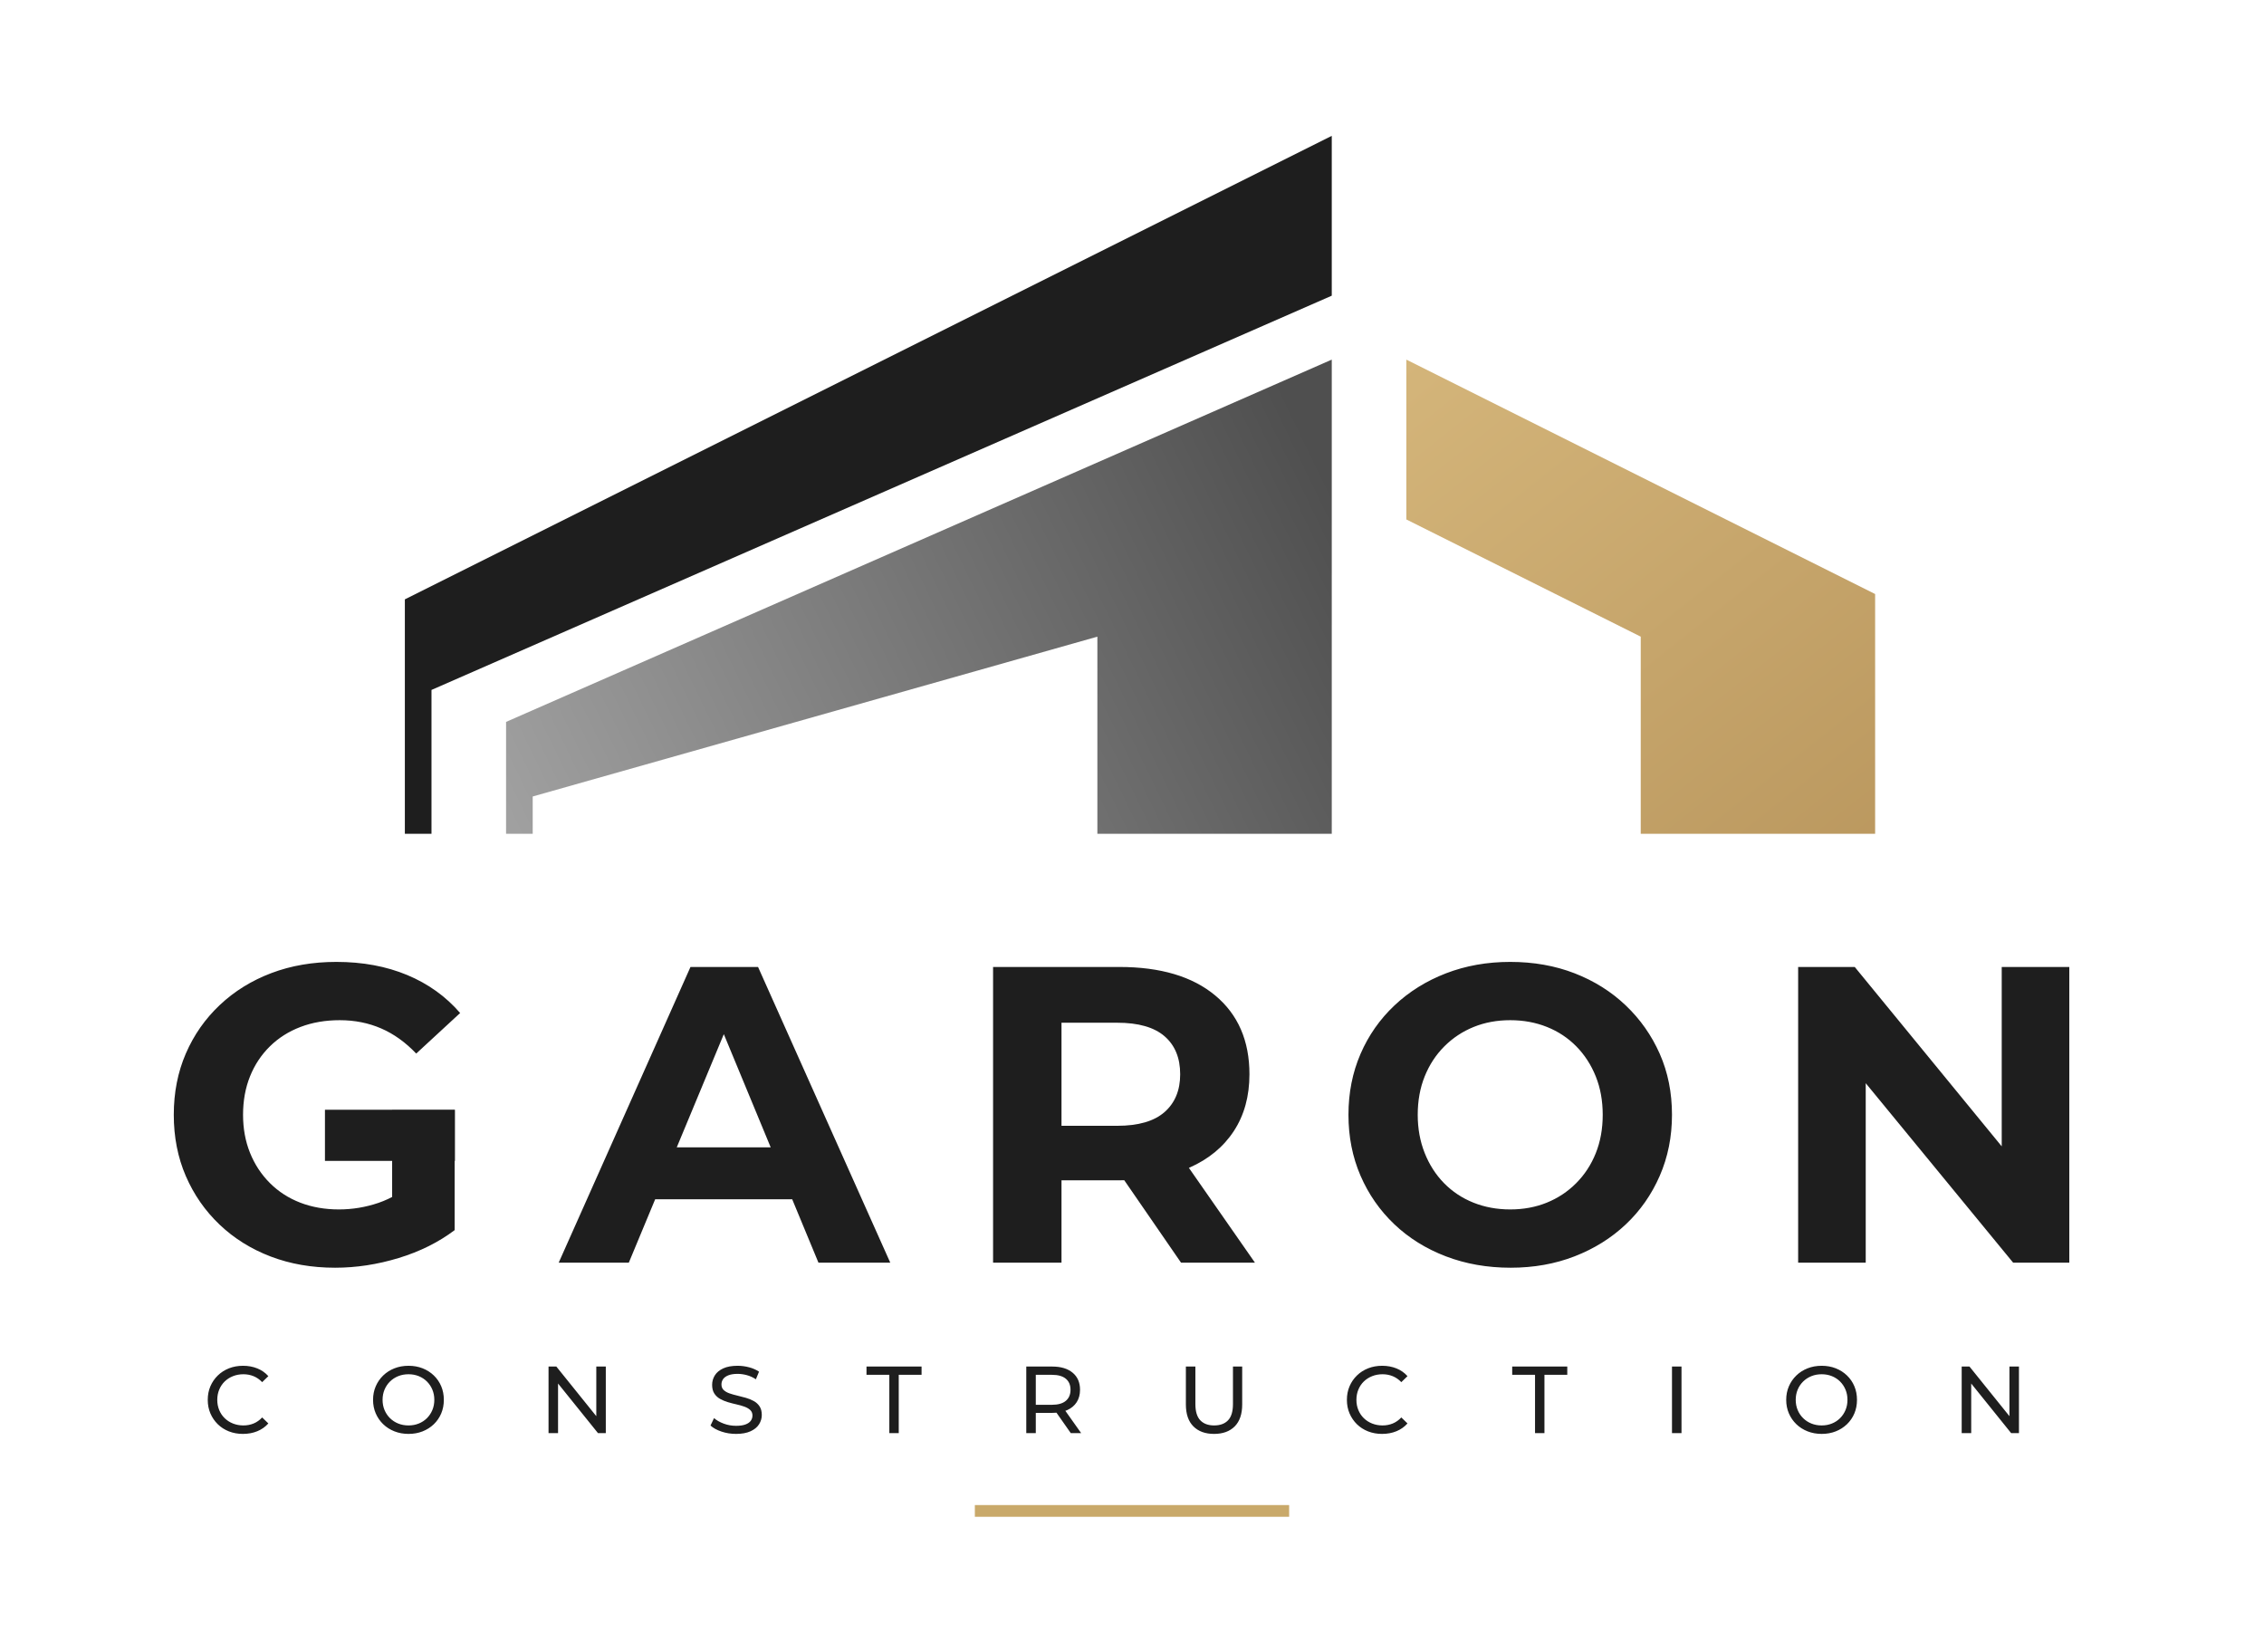
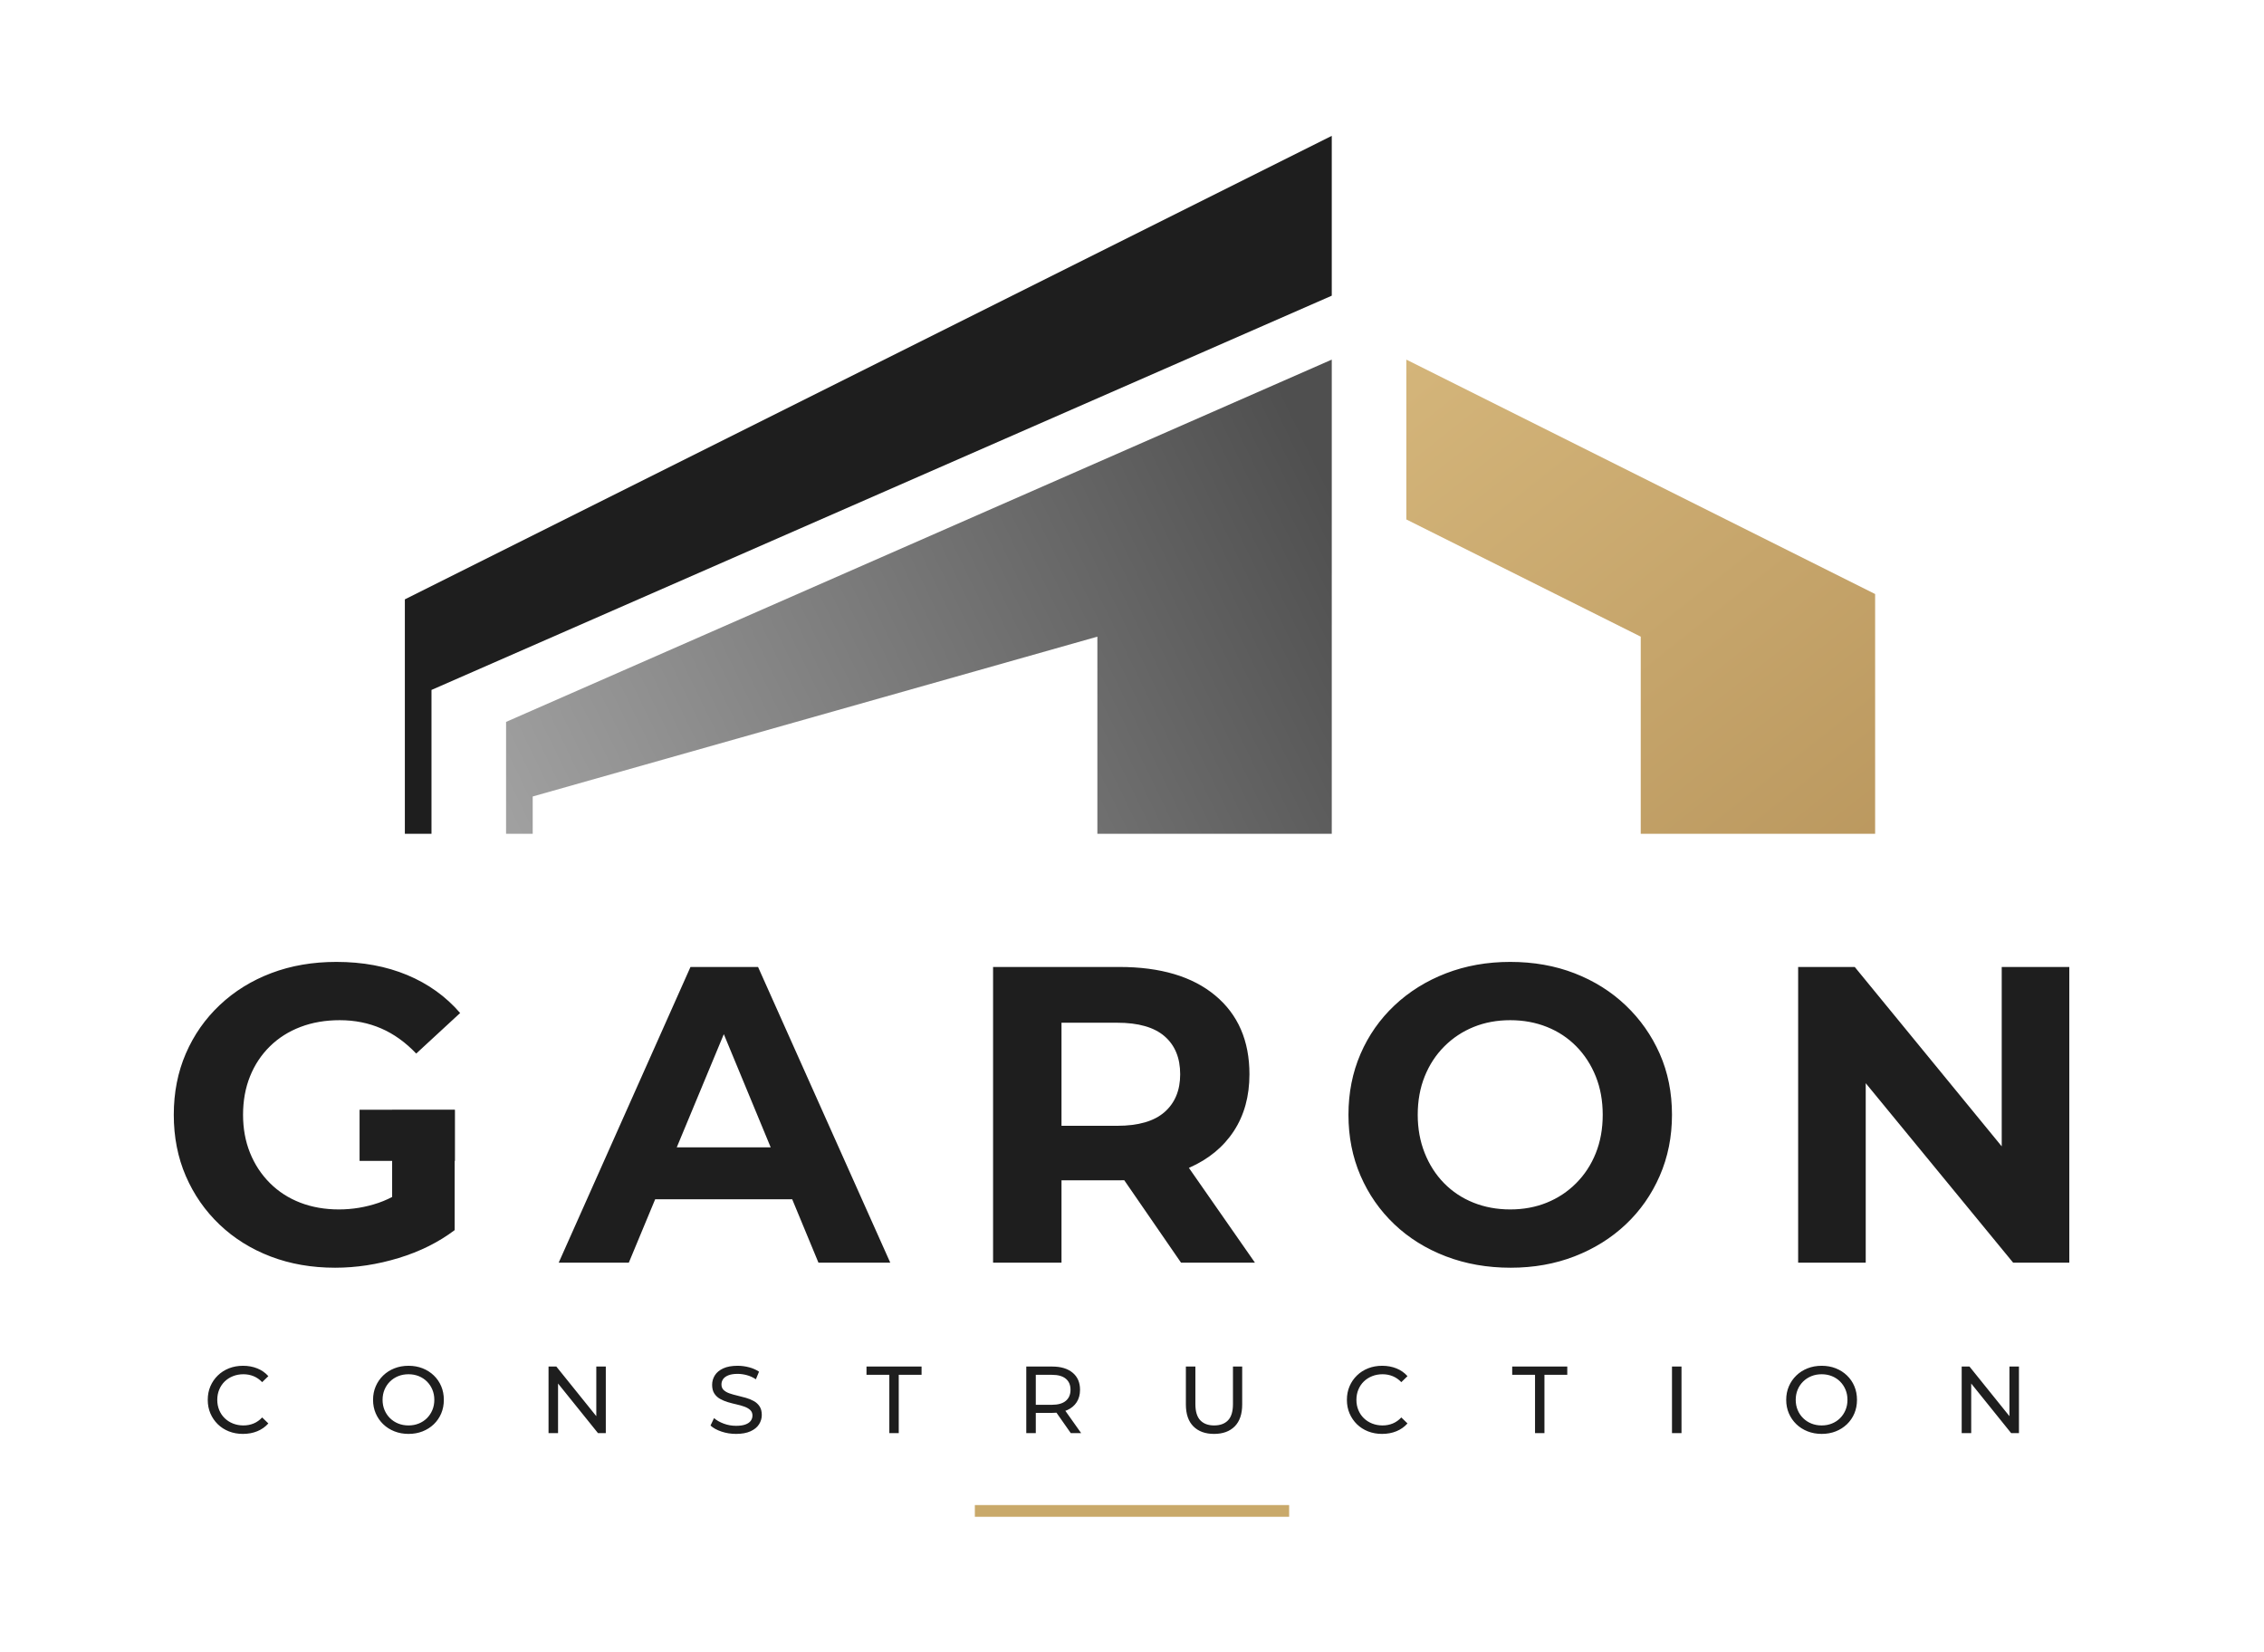
<svg xmlns="http://www.w3.org/2000/svg" viewBox="0 0 425 310" role="img" aria-label="GARON Construction">
  <defs>
    <linearGradient id="gmlight" x1="95" y1="165" x2="250" y2="90" gradientUnits="userSpaceOnUse">
      <stop offset="0" stop-color="#a3a3a3" />
      <stop offset="1" stop-color="#4f4f4f" />
    </linearGradient>
    <linearGradient id="gglight" x1="264" y1="66" x2="352" y2="177" gradientUnits="userSpaceOnUse">
      <stop offset="0" stop-color="#d4b57a" />
      <stop offset="1" stop-color="#b8955c" />
    </linearGradient>
  </defs>
  <g transform="translate(0,1.5)">
    <path fill="#1e1e1e" d="M250 24 L250 54 L81 128 L81 155 L76 155 L76 111 Z" />
    <path fill="url(#gmlight)" d="M250 66 L250 155 L206 155 L206 118 L100 148 L100 155 L95 155 L95 134 Z" />
    <path fill="url(#gglight)" d="M264 66 L352 110 L352 155 L308 155 L308 118 L264 96 Z" />
  </g>
  <g transform="translate(0,-20.5)">
    <path fill="#1e1e1e" d="M62.909 258.451Q56.329 258.451 50.818 256.35Q45.308 254.249 41.225 250.364Q37.141 246.479 34.882 241.246Q32.622 236.014 32.622 229.75Q32.622 223.486 34.882 218.254Q37.141 213.021 41.264 209.136Q45.387 205.251 50.937 203.15Q56.487 201.049 63.147 201.049Q70.521 201.049 76.428 203.506Q82.334 205.964 86.378 210.642L78.132 218.254Q75.119 215.082 71.551 213.536Q67.984 211.99 63.781 211.99Q59.738 211.99 56.408 213.259Q53.078 214.527 50.66 216.906Q48.241 219.284 46.933 222.535Q45.625 225.786 45.625 229.75Q45.625 233.635 46.933 236.886Q48.241 240.136 50.66 242.555Q53.078 244.973 56.368 246.241Q59.659 247.51 63.623 247.51Q67.429 247.51 71.036 246.281Q74.644 245.052 78.053 242.119L85.347 251.395Q80.828 254.804 74.842 256.628Q68.856 258.451 62.909 258.451ZM85.347 251.395 73.613 249.73V228.878H85.347Z M104.88 257.5 129.618 202.0H142.303L167.12 257.5H153.641L133.344 208.501H138.418L118.042 257.5ZM117.249 245.607 120.658 235.855H149.201L152.69 245.607Z M186.421 257.5V202.0H210.128Q221.704 202.0 228.126 207.352Q234.548 212.704 234.548 222.139Q234.548 228.323 231.614 232.803Q228.681 237.282 223.289 239.661Q217.898 242.039 210.445 242.039H193.557L199.266 236.41V257.5ZM221.704 257.5 207.829 237.361H221.545L235.579 257.5ZM199.266 237.837 193.557 231.811H209.731Q215.678 231.811 218.611 229.235Q221.545 226.658 221.545 222.139Q221.545 217.54 218.611 215.003Q215.678 212.466 209.731 212.466H193.557L199.266 206.361Z M283.579 258.451Q276.999 258.451 271.409 256.311Q265.819 254.17 261.736 250.285Q257.653 246.4 255.393 241.167Q253.134 235.934 253.134 229.75Q253.134 223.566 255.393 218.333Q257.653 213.1 261.776 209.215Q265.899 205.33 271.449 203.189Q276.999 201.049 283.5 201.049Q290.081 201.049 295.591 203.189Q301.101 205.33 305.185 209.215Q309.268 213.1 311.567 218.293Q313.866 223.486 313.866 229.75Q313.866 235.934 311.567 241.207Q309.268 246.479 305.185 250.325Q301.101 254.17 295.591 256.311Q290.081 258.451 283.579 258.451ZM283.5 247.51Q287.226 247.51 290.358 246.241Q293.49 244.973 295.869 242.594Q298.247 240.216 299.555 236.965Q300.864 233.714 300.864 229.75Q300.864 225.786 299.555 222.535Q298.247 219.284 295.908 216.906Q293.569 214.527 290.398 213.259Q287.226 211.99 283.5 211.99Q279.774 211.99 276.642 213.259Q273.51 214.527 271.131 216.906Q268.753 219.284 267.445 222.535Q266.136 225.786 266.136 229.75Q266.136 233.635 267.445 236.925Q268.753 240.216 271.092 242.594Q273.431 244.973 276.602 246.241Q279.774 247.51 283.5 247.51Z M337.549 257.5V202.0H348.174L380.919 241.96H375.765V202.0H388.451V257.5H377.906L345.081 217.54H350.235V257.5Z" />
-     <rect x="61" y="228.8" width="24.4" height="9.6" fill="#1e1e1e" />
+     <rect x="67.5" y="228.8" width="17.9" height="9.6" fill="#1e1e1e" />
    <path fill="#1e1e1e" d="M45.607 289.643Q44.179 289.643 42.973 289.17Q41.768 288.696 40.884 287.83Q40.0 286.964 39.5 285.804Q39.0 284.643 39.0 283.25Q39.0 281.857 39.5 280.696Q40.0 279.536 40.893 278.67Q41.786 277.804 42.991 277.33Q44.196 276.857 45.625 276.857Q47.071 276.857 48.295 277.348Q49.518 277.839 50.375 278.804L49.214 279.929Q48.5 279.179 47.607 278.812Q46.714 278.446 45.696 278.446Q44.643 278.446 43.741 278.804Q42.839 279.161 42.179 279.804Q41.518 280.446 41.152 281.33Q40.786 282.214 40.786 283.25Q40.786 284.286 41.152 285.17Q41.518 286.054 42.179 286.696Q42.839 287.339 43.741 287.696Q44.643 288.054 45.696 288.054Q46.714 288.054 47.607 287.688Q48.5 287.321 49.214 286.554L50.375 287.679Q49.518 288.643 48.295 289.143Q47.071 289.643 45.607 289.643Z M76.692 289.643Q75.263 289.643 74.04 289.161Q72.817 288.679 71.924 287.812Q71.031 286.946 70.531 285.786Q70.031 284.625 70.031 283.25Q70.031 281.875 70.531 280.714Q71.031 279.554 71.924 278.688Q72.817 277.821 74.031 277.339Q75.245 276.857 76.692 276.857Q78.12 276.857 79.325 277.33Q80.531 277.804 81.433 278.67Q82.334 279.536 82.825 280.696Q83.317 281.857 83.317 283.25Q83.317 284.643 82.825 285.804Q82.334 286.964 81.433 287.83Q80.531 288.696 79.325 289.17Q78.12 289.643 76.692 289.643ZM76.692 288.054Q77.727 288.054 78.611 287.696Q79.495 287.339 80.147 286.688Q80.799 286.036 81.165 285.161Q81.531 284.286 81.531 283.25Q81.531 282.214 81.165 281.339Q80.799 280.464 80.147 279.812Q79.495 279.161 78.611 278.804Q77.727 278.446 76.692 278.446Q75.638 278.446 74.754 278.804Q73.87 279.161 73.209 279.812Q72.549 280.464 72.183 281.339Q71.817 282.214 71.817 283.25Q71.817 284.286 72.183 285.161Q72.549 286.036 73.209 286.688Q73.87 287.339 74.754 287.696Q75.638 288.054 76.692 288.054Z M102.972 289.5V277.0H104.437L112.705 287.268H111.937V277.0H113.722V289.5H112.258L103.99 279.232H104.758V289.5Z M138.164 289.643Q136.735 289.643 135.432 289.205Q134.128 288.768 133.378 288.071L134.039 286.679Q134.753 287.304 135.86 287.714Q136.968 288.125 138.164 288.125Q139.253 288.125 139.932 287.875Q140.61 287.625 140.932 287.188Q141.253 286.75 141.253 286.196Q141.253 285.554 140.834 285.161Q140.414 284.768 139.744 284.527Q139.075 284.286 138.271 284.107Q137.468 283.929 136.655 283.688Q135.843 283.446 135.173 283.071Q134.503 282.696 134.093 282.062Q133.682 281.429 133.682 280.429Q133.682 279.464 134.191 278.652Q134.7 277.839 135.762 277.348Q136.825 276.857 138.468 276.857Q139.557 276.857 140.628 277.143Q141.7 277.429 142.485 277.964L141.896 279.393Q141.093 278.857 140.2 278.616Q139.307 278.375 138.468 278.375Q137.414 278.375 136.735 278.643Q136.057 278.911 135.744 279.357Q135.432 279.804 135.432 280.357Q135.432 281.018 135.851 281.411Q136.271 281.804 136.941 282.036Q137.61 282.268 138.414 282.455Q139.218 282.643 140.03 282.875Q140.843 283.107 141.512 283.482Q142.182 283.857 142.593 284.482Q143.003 285.107 143.003 286.089Q143.003 287.036 142.485 287.848Q141.968 288.661 140.887 289.152Q139.807 289.643 138.164 289.643Z M166.945 289.5V278.554H162.659V277.0H172.998V278.554H168.713V289.5Z M192.654 289.5V277.0H197.529Q199.958 277.0 201.351 278.152Q202.744 279.304 202.744 281.357Q202.744 282.714 202.119 283.688Q201.494 284.661 200.333 285.179Q199.172 285.696 197.529 285.696H193.636L194.44 284.875V289.5ZM201.011 289.5 197.833 284.964H199.744L202.958 289.5ZM194.44 285.054 193.636 284.179H197.476Q199.19 284.179 200.074 283.438Q200.958 282.696 200.958 281.357Q200.958 280.018 200.074 279.286Q199.19 278.554 197.476 278.554H193.636L194.44 277.661Z M227.899 289.643Q225.435 289.643 224.024 288.232Q222.614 286.821 222.614 284.107V277.0H224.399V284.036Q224.399 286.125 225.319 287.089Q226.239 288.054 227.917 288.054Q229.614 288.054 230.533 287.089Q231.453 286.125 231.453 284.036V277.0H233.185V284.107Q233.185 286.821 231.783 288.232Q230.381 289.643 227.899 289.643Z M259.448 289.643Q258.019 289.643 256.814 289.17Q255.609 288.696 254.725 287.83Q253.841 286.964 253.341 285.804Q252.841 284.643 252.841 283.25Q252.841 281.857 253.341 280.696Q253.841 279.536 254.734 278.67Q255.627 277.804 256.832 277.33Q258.037 276.857 259.466 276.857Q260.912 276.857 262.136 277.348Q263.359 277.839 264.216 278.804L263.055 279.929Q262.341 279.179 261.448 278.812Q260.555 278.446 259.537 278.446Q258.484 278.446 257.582 278.804Q256.68 279.161 256.019 279.804Q255.359 280.446 254.993 281.33Q254.627 282.214 254.627 283.25Q254.627 284.286 254.993 285.17Q255.359 286.054 256.019 286.696Q256.68 287.339 257.582 287.696Q258.484 288.054 259.537 288.054Q260.555 288.054 261.448 287.688Q262.341 287.321 263.055 286.554L264.216 287.679Q263.359 288.643 262.136 289.143Q260.912 289.643 259.448 289.643Z M288.157 289.5V278.554H283.872V277.0H294.211V278.554H289.925V289.5Z M313.867 289.5V277.0H315.653V289.5Z M341.969 289.643Q340.541 289.643 339.317 289.161Q338.094 288.679 337.201 287.812Q336.308 286.946 335.808 285.786Q335.308 284.625 335.308 283.25Q335.308 281.875 335.808 280.714Q336.308 279.554 337.201 278.688Q338.094 277.821 339.308 277.339Q340.523 276.857 341.969 276.857Q343.398 276.857 344.603 277.33Q345.808 277.804 346.71 278.67Q347.612 279.536 348.103 280.696Q348.594 281.857 348.594 283.25Q348.594 284.643 348.103 285.804Q347.612 286.964 346.71 287.83Q345.808 288.696 344.603 289.17Q343.398 289.643 341.969 289.643ZM341.969 288.054Q343.005 288.054 343.889 287.696Q344.773 287.339 345.425 286.688Q346.076 286.036 346.442 285.161Q346.808 284.286 346.808 283.25Q346.808 282.214 346.442 281.339Q346.076 280.464 345.425 279.812Q344.773 279.161 343.889 278.804Q343.005 278.446 341.969 278.446Q340.916 278.446 340.032 278.804Q339.148 279.161 338.487 279.812Q337.826 280.464 337.46 281.339Q337.094 282.214 337.094 283.25Q337.094 284.286 337.46 285.161Q337.826 286.036 338.487 286.688Q339.148 287.339 340.032 287.696Q340.916 288.054 341.969 288.054Z M368.25 289.5V277.0H369.714L377.982 287.268H377.214V277.0H379.0V289.5H377.536L369.268 279.232H370.036V289.5Z" />
    <rect x="183" y="303" width="59" height="2.2" fill="#c9a96a" />
  </g>
</svg>
